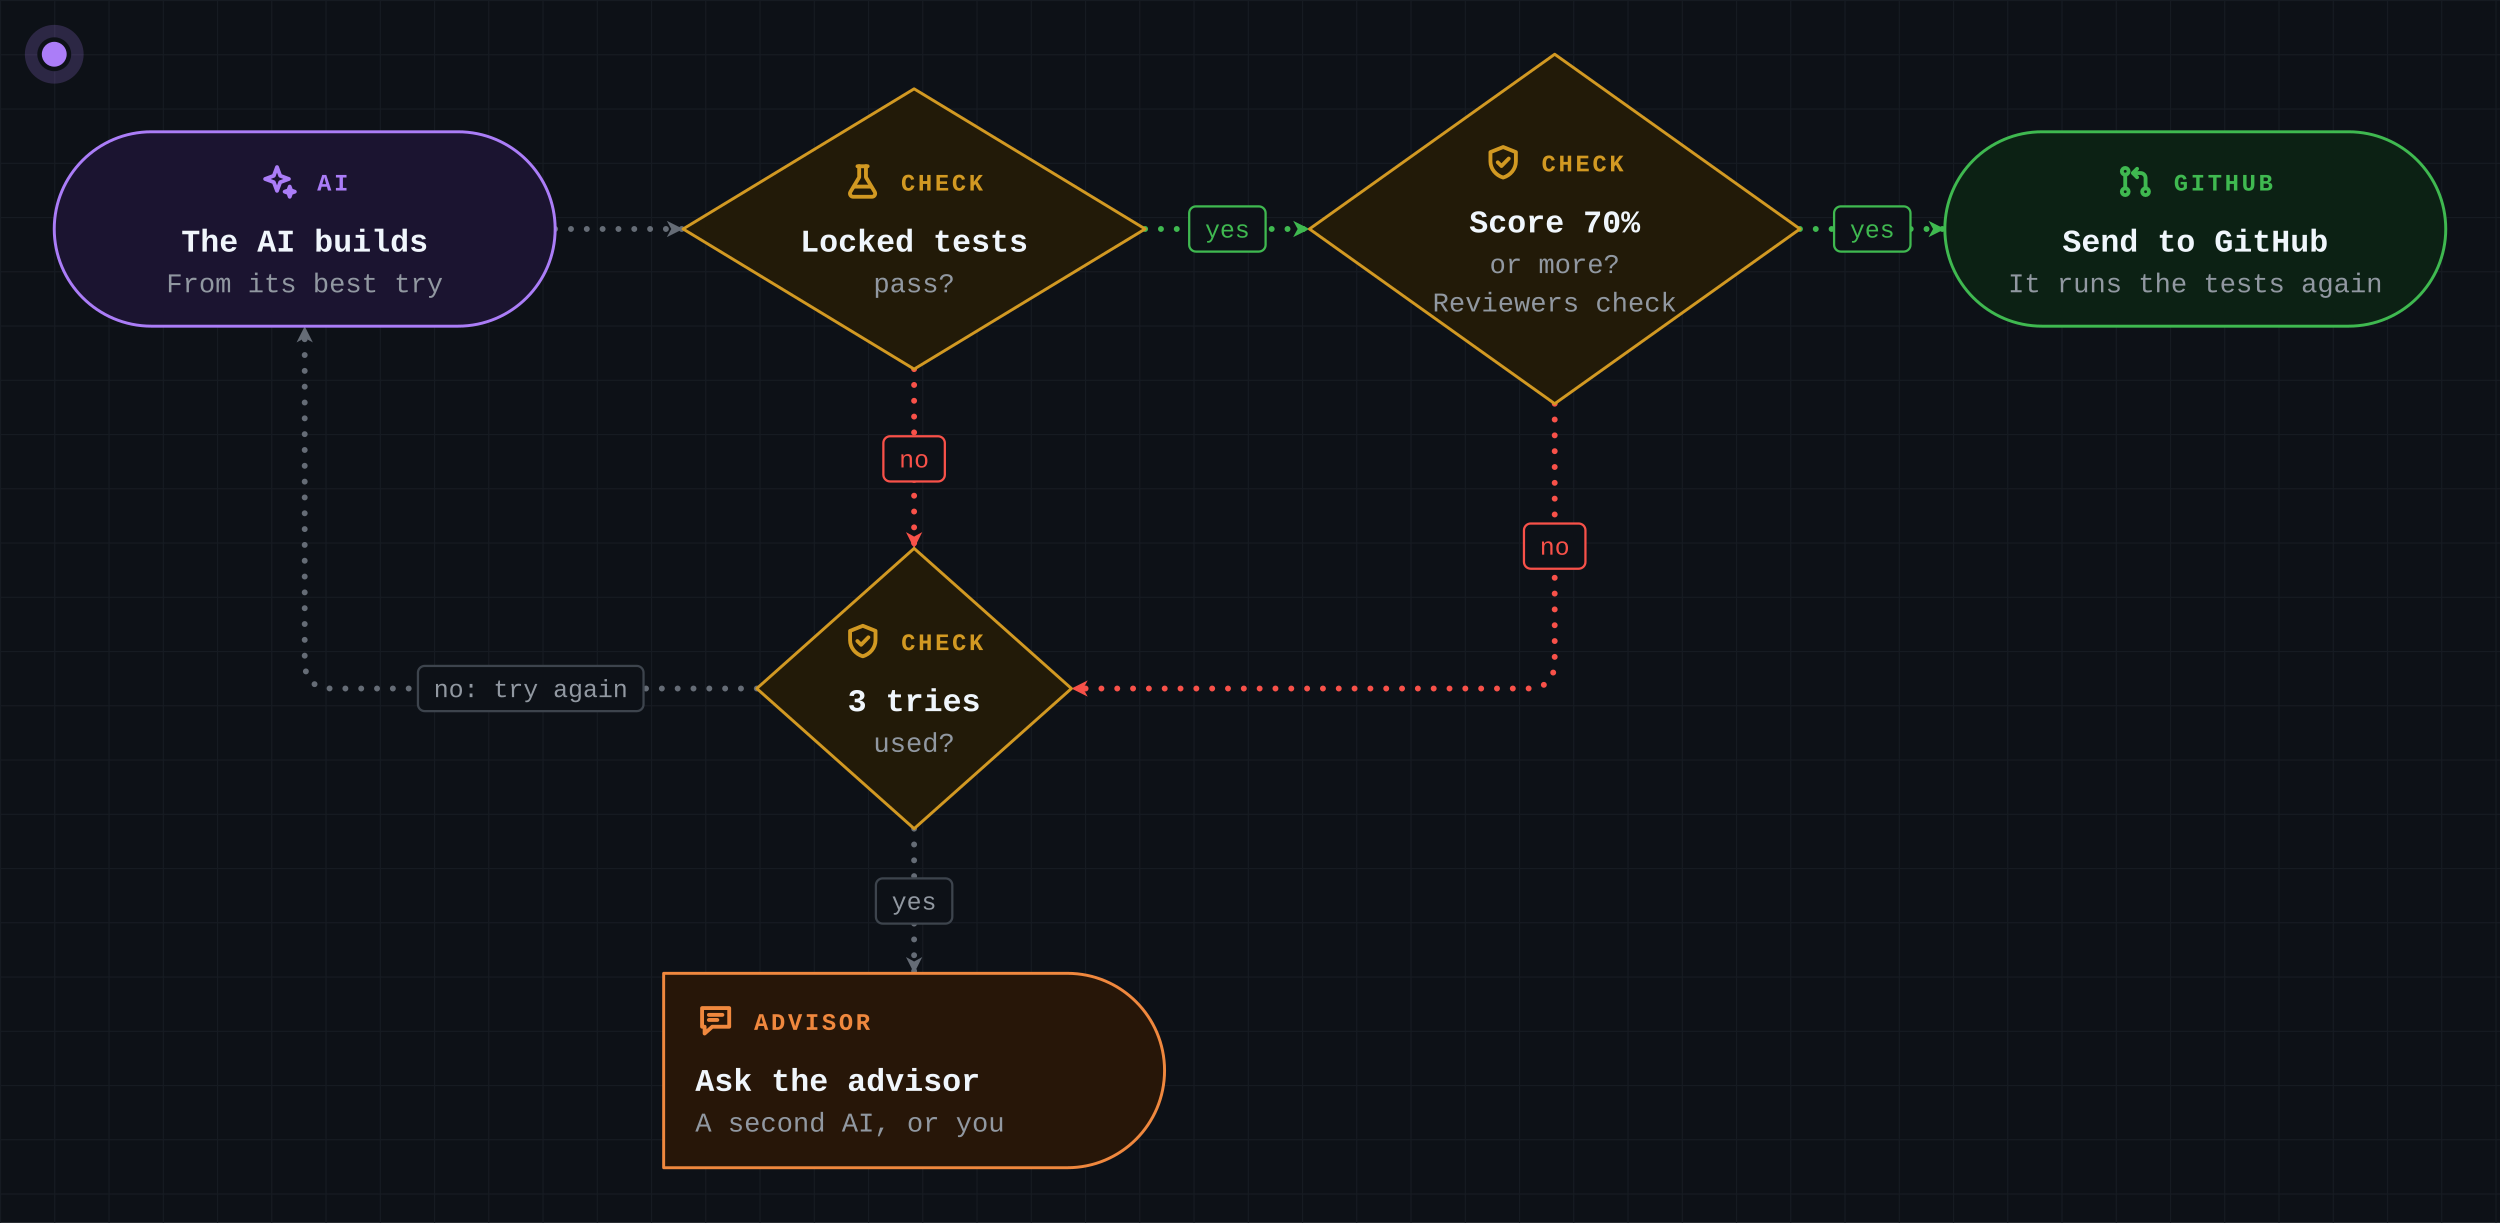
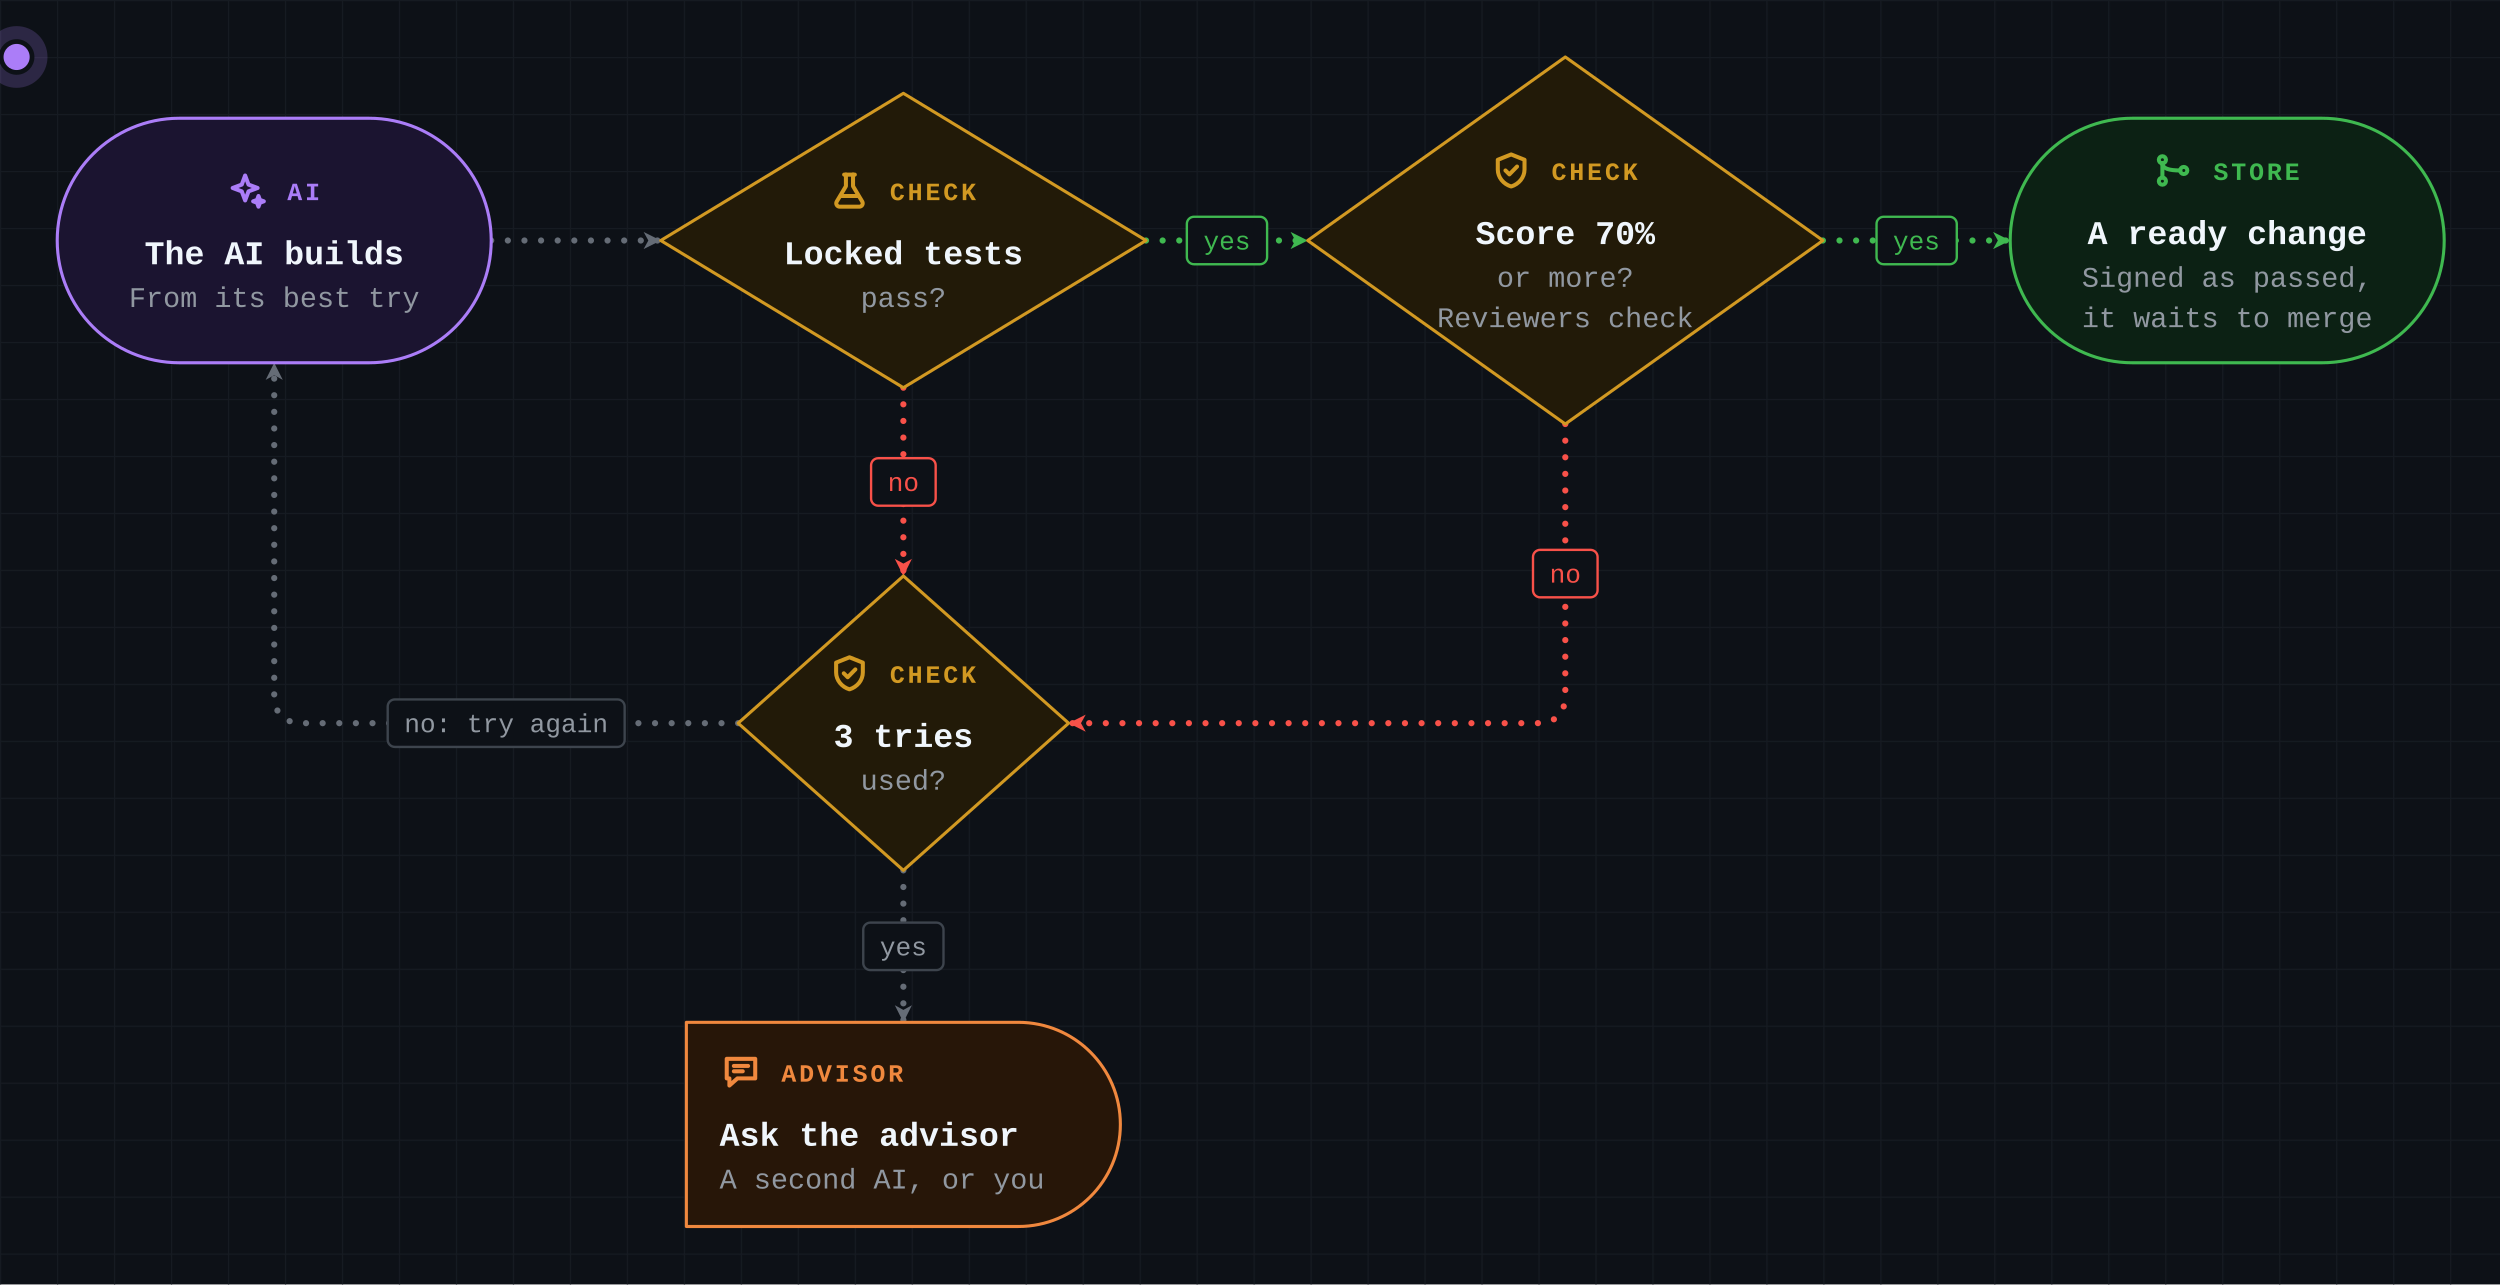
- <svg xmlns="http://www.w3.org/2000/svg" viewBox="-24 -24 1106 541" width="1106" height="541" role="img" aria-labelledby="title desc" font-family="ui-monospace, SFMono-Regular, 'JetBrains Mono', 'Cascadia Mono', Menlo, Consolas, 'Liberation Mono', monospace">
+ <svg xmlns="http://www.w3.org/2000/svg" viewBox="-7 -24 1053 541" width="1053" height="541" role="img" aria-labelledby="title desc" font-family="ui-monospace, SFMono-Regular, 'JetBrains Mono', 'Cascadia Mono', Menlo, Consolas, 'Liberation Mono', monospace">
  <defs>
    <marker id="arrow-plain" viewBox="0 0 10 10" refX="9" refY="5" markerWidth="9" markerHeight="9" markerUnits="userSpaceOnUse" orient="auto-start-reverse">
      <path d="M1,1 L9,5 L1,9 L3.2,5 z" fill="#656c76" />
    </marker>
    <marker id="arrow-fail" viewBox="0 0 10 10" refX="9" refY="5" markerWidth="9" markerHeight="9" markerUnits="userSpaceOnUse" orient="auto-start-reverse">
      <path d="M1,1 L9,5 L1,9 L3.2,5 z" fill="#f85149" />
    </marker>
    <marker id="arrow-pass" viewBox="0 0 10 10" refX="9" refY="5" markerWidth="9" markerHeight="9" markerUnits="userSpaceOnUse" orient="auto-start-reverse">
      <path d="M1,1 L9,5 L1,9 L3.2,5 z" fill="#3fb950" />
    </marker>
-     <pattern id="grid" x="-24" y="-24" width="24" height="24" patternUnits="userSpaceOnUse">
+     <pattern id="grid" x="-7" y="-24" width="24" height="24" patternUnits="userSpaceOnUse">
      <path d="M24 0H0V24" fill="none" stroke="#161b22" stroke-width="1" />
    </pattern>
  </defs>
  <style>.main{stroke-width:2.6;stroke-dasharray:0 7;animation:flow 0.8s linear infinite}.side{stroke-width:1.6;stroke-dasharray:6 5;animation:side 1.6s linear infinite}@keyframes flow{to{stroke-dashoffset:-7}}@keyframes side{to{stroke-dashoffset:-11}}@media (prefers-reduced-motion:reduce){.main,.side{animation:none}.ticket{display:none}}</style>
-   <rect x="-24" y="-24" width="1106" height="541" fill="#0d1117" />
-   <rect x="-24" y="-24" width="1106" height="541" fill="url(#grid)" />
-   <path class="main" d="M221.6,77.3 L278.2,77.3" fill="none" stroke="#656c76" stroke-linecap="round" stroke-linejoin="round" marker-end="url(#arrow-plain)" />
-   <path class="main" d="M482.6,77.3 L555.3,77.3" fill="none" stroke="#3fb950" stroke-linecap="round" stroke-linejoin="round" marker-end="url(#arrow-pass)" />
-   <path class="main" d="M772.3,77.3 L836.4,77.3" fill="none" stroke="#3fb950" stroke-linecap="round" stroke-linejoin="round" marker-end="url(#arrow-pass)" />
-   <path class="main" d="M380.4,139.3 L380.4,218.6" fill="none" stroke="#f85149" stroke-linecap="round" stroke-linejoin="round" marker-end="url(#arrow-fail)" />
-   <path class="main" d="M663.8,154.6 L663.8,268.6 Q663.8,280.6 651.8,280.6 L450.0,280.6" fill="none" stroke="#f85149" stroke-linecap="round" stroke-linejoin="round" marker-end="url(#arrow-fail)" />
-   <path class="main" d="M310.8,280.6 L122.8,280.6 Q110.8,280.6 110.8,268.6 L110.8,120.3" fill="none" stroke="#656c76" stroke-linecap="round" stroke-linejoin="round" marker-end="url(#arrow-plain)" />
-   <path class="main" d="M380.4,342.6 L380.4,406.6" fill="none" stroke="#656c76" stroke-linecap="round" stroke-linejoin="round" marker-end="url(#arrow-plain)" />
-   <rect x="0.0" y="34.3" width="221.6" height="86.0" rx="43.0" fill="#1b1430" stroke="#ab7df8" stroke-width="1.3" stroke-linejoin="round" />
-   <g transform="translate(90.3,47.3) scale(0.75)" fill="none" stroke="#ab7df8" stroke-width="2.27" stroke-linecap="round" stroke-linejoin="round">
+   <rect x="-7" y="-24" width="1053" height="541" fill="#0d1117" />
+   <rect x="-7" y="-24" width="1053" height="541" fill="url(#grid)" />
+   <path class="main" d="M199.9,77.3 L271.3,77.3" fill="none" stroke="#656c76" stroke-linecap="round" stroke-linejoin="round" marker-end="url(#arrow-plain)" />
+   <path class="main" d="M475.7,77.3 L543.8,77.3" fill="none" stroke="#3fb950" stroke-linecap="round" stroke-linejoin="round" marker-end="url(#arrow-pass)" />
+   <path class="main" d="M760.8,77.3 L839.7,77.3" fill="none" stroke="#3fb950" stroke-linecap="round" stroke-linejoin="round" marker-end="url(#arrow-pass)" />
+   <path class="main" d="M373.5,139.3 L373.5,218.6" fill="none" stroke="#f85149" stroke-linecap="round" stroke-linejoin="round" marker-end="url(#arrow-fail)" />
+   <path class="main" d="M652.3,154.6 L652.3,268.6 Q652.3,280.6 640.3,280.6 L443.1,280.6" fill="none" stroke="#f85149" stroke-linecap="round" stroke-linejoin="round" marker-end="url(#arrow-fail)" />
+   <path class="main" d="M303.9,280.6 L120.5,280.6 Q108.5,280.6 108.5,268.6 L108.5,128.8" fill="none" stroke="#656c76" stroke-linecap="round" stroke-linejoin="round" marker-end="url(#arrow-plain)" />
+   <path class="main" d="M373.5,342.6 L373.5,406.6" fill="none" stroke="#656c76" stroke-linecap="round" stroke-linejoin="round" marker-end="url(#arrow-plain)" />
+   <rect x="17.1" y="25.8" width="182.8" height="103.0" rx="51.5" fill="#1b1430" stroke="#ab7df8" stroke-width="1.3" stroke-linejoin="round" />
+   <g transform="translate(88.0,47.3) scale(0.75)" fill="none" stroke="#ab7df8" stroke-width="2.27" stroke-linecap="round" stroke-linejoin="round">
    <path d="M11 3.5l1.9 5.1L18 10.5l-5.1 1.9L11 17.5l-1.9-5.1L4 10.5l5.1-1.9z" />
    <path d="M18.5 15l.8 2.2l2.2.8l-2.2.8l-.8 2.2l-.8-2.2l-2.2-.8l2.2-.8z" />
  </g>
-   <text x="116.3" y="60.3" font-size="10.5" font-weight="700" letter-spacing="1.2" fill="#ab7df8">AI</text>
-   <text x="110.8" y="87.3" text-anchor="middle" font-size="14" font-weight="700" fill="#f0f6fc">The AI builds</text>
-   <text x="110.8" y="105.3" text-anchor="middle" font-size="12" fill="#9198a1">From its best try</text>
-   <polygon points="380.4,15.3 482.6,77.3 380.4,139.3 278.2,77.3" fill="#221a08" stroke="#d29922" stroke-width="1.3" stroke-linejoin="round" />
-   <g transform="translate(348.6,47.3) scale(0.75)" fill="none" stroke="#d29922" stroke-width="2.27" stroke-linecap="round" stroke-linejoin="round">
+   <text x="114.0" y="60.3" font-size="10.5" font-weight="700" letter-spacing="1.2" fill="#ab7df8">AI</text>
+   <text x="108.5" y="87.3" text-anchor="middle" font-size="14" font-weight="700" fill="#f0f6fc">The AI builds</text>
+   <text x="108.5" y="105.3" text-anchor="middle" font-size="12" fill="#9198a1">From its best try</text>
+   <polygon points="373.5,15.3 475.7,77.3 373.5,139.3 271.3,77.3" fill="#221a08" stroke="#d29922" stroke-width="1.3" stroke-linejoin="round" />
+   <g transform="translate(341.8,47.3) scale(0.75)" fill="none" stroke="#d29922" stroke-width="2.27" stroke-linecap="round" stroke-linejoin="round">
    <path d="M9 3h6" />
    <path d="M10 3v6.5l-5.2 8.7A1.9 1.9 0 0 0 6.4 21h11.2a1.9 1.9 0 0 0 1.6-2.8L14 9.5V3" />
    <path d="M7.4 15h9.2" />
  </g>
-   <text x="374.6" y="60.3" font-size="10.5" font-weight="700" letter-spacing="1.2" fill="#d29922">CHECK</text>
-   <text x="380.4" y="87.3" text-anchor="middle" font-size="14" font-weight="700" fill="#f0f6fc">Locked tests</text>
-   <text x="380.4" y="105.3" text-anchor="middle" font-size="12" fill="#9198a1">pass?</text>
-   <polygon points="663.8,0.0 772.3,77.3 663.8,154.6 555.3,77.3" fill="#221a08" stroke="#d29922" stroke-width="1.3" stroke-linejoin="round" />
-   <g transform="translate(632.0,38.8) scale(0.75)" fill="none" stroke="#d29922" stroke-width="2.27" stroke-linecap="round" stroke-linejoin="round">
+   <text x="367.8" y="60.3" font-size="10.5" font-weight="700" letter-spacing="1.2" fill="#d29922">CHECK</text>
+   <text x="373.5" y="87.3" text-anchor="middle" font-size="14" font-weight="700" fill="#f0f6fc">Locked tests</text>
+   <text x="373.5" y="105.3" text-anchor="middle" font-size="12" fill="#9198a1">pass?</text>
+   <polygon points="652.3,0.0 760.8,77.3 652.3,154.6 543.8,77.3" fill="#221a08" stroke="#d29922" stroke-width="1.3" stroke-linejoin="round" />
+   <g transform="translate(620.5,38.8) scale(0.75)" fill="none" stroke="#d29922" stroke-width="2.27" stroke-linecap="round" stroke-linejoin="round">
    <path d="M12 3l7.5 3v5.5c0 4.4-3.2 8.2-7.5 9.5c-4.3-1.3-7.5-5.1-7.5-9.5V6z" />
    <path d="M8.8 12l2.2 2.2l4.3-4.4" />
  </g>
-   <text x="658.0" y="51.8" font-size="10.5" font-weight="700" letter-spacing="1.2" fill="#d29922">CHECK</text>
-   <text x="663.8" y="78.8" text-anchor="middle" font-size="14" font-weight="700" fill="#f0f6fc">Score 70%</text>
-   <text x="663.8" y="96.8" text-anchor="middle" font-size="12" fill="#9198a1">or more?</text>
-   <text x="663.8" y="113.8" text-anchor="middle" font-size="12" fill="#9198a1">Reviewers check</text>
-   <rect x="836.4" y="34.3" width="221.6" height="86.0" rx="43.0" fill="#0c2114" stroke="#3fb950" stroke-width="1.3" stroke-linejoin="round" />
-   <g transform="translate(911.7,47.3) scale(0.75)" fill="none" stroke="#3fb950" stroke-width="2.27" stroke-linecap="round" stroke-linejoin="round">
+   <text x="646.5" y="51.8" font-size="10.5" font-weight="700" letter-spacing="1.2" fill="#d29922">CHECK</text>
+   <text x="652.3" y="78.8" text-anchor="middle" font-size="14" font-weight="700" fill="#f0f6fc">Score 70%</text>
+   <text x="652.3" y="96.8" text-anchor="middle" font-size="12" fill="#9198a1">or more?</text>
+   <text x="652.3" y="113.8" text-anchor="middle" font-size="12" fill="#9198a1">Reviewers check</text>
+   <rect x="839.7" y="25.8" width="182.8" height="103.0" rx="51.5" fill="#0c2114" stroke="#3fb950" stroke-width="1.3" stroke-linejoin="round" />
+   <g transform="translate(899.3,38.8) scale(0.75)" fill="none" stroke="#3fb950" stroke-width="2.27" stroke-linecap="round" stroke-linejoin="round">
    <path d="M6 4a2 2 0 1 0 0 4a2 2 0 1 0 0-4z" />
    <path d="M6 16a2 2 0 1 0 0 4a2 2 0 1 0 0-4z" />
-     <path d="M18 16a2 2 0 1 0 0 4a2 2 0 1 0 0-4z" />
+     <path d="M18 10a2 2 0 1 0 0 4a2 2 0 1 0 0-4z" />
    <path d="M6 8v8" />
-     <path d="M18 16v-6a3 3 0 0 0-3-3h-4" />
-     <path d="M13 4.5L10.5 7L13 9.5" />
+     <path d="M6 8c0 3 4 4 10 4" />
  </g>
-   <text x="937.7" y="60.3" font-size="10.5" font-weight="700" letter-spacing="1.2" fill="#3fb950">GITHUB</text>
-   <text x="947.2" y="87.3" text-anchor="middle" font-size="14" font-weight="700" fill="#f0f6fc">Send to GitHub</text>
-   <text x="947.2" y="105.3" text-anchor="middle" font-size="12" fill="#9198a1">It runs the tests again</text>
-   <polygon points="380.4,218.6 450.0,280.6 380.4,342.6 310.8,280.6" fill="#221a08" stroke="#d29922" stroke-width="1.3" stroke-linejoin="round" />
-   <g transform="translate(348.7,250.6) scale(0.75)" fill="none" stroke="#d29922" stroke-width="2.27" stroke-linecap="round" stroke-linejoin="round">
+   <text x="925.3" y="51.8" font-size="10.5" font-weight="700" letter-spacing="1.2" fill="#3fb950">STORE</text>
+   <text x="931.1" y="78.8" text-anchor="middle" font-size="14" font-weight="700" fill="#f0f6fc">A ready change</text>
+   <text x="931.1" y="96.8" text-anchor="middle" font-size="12" fill="#9198a1">Signed as passed,</text>
+   <text x="931.1" y="113.8" text-anchor="middle" font-size="12" fill="#9198a1">it waits to merge</text>
+   <polygon points="373.5,218.6 443.1,280.6 373.5,342.6 303.9,280.6" fill="#221a08" stroke="#d29922" stroke-width="1.3" stroke-linejoin="round" />
+   <g transform="translate(341.8,250.6) scale(0.75)" fill="none" stroke="#d29922" stroke-width="2.27" stroke-linecap="round" stroke-linejoin="round">
    <path d="M12 3l7.5 3v5.5c0 4.4-3.2 8.2-7.5 9.5c-4.3-1.3-7.5-5.1-7.5-9.5V6z" />
    <path d="M8.8 12l2.2 2.2l4.3-4.4" />
  </g>
-   <text x="374.7" y="263.6" font-size="10.5" font-weight="700" letter-spacing="1.2" fill="#d29922">CHECK</text>
-   <text x="380.4" y="290.6" text-anchor="middle" font-size="14" font-weight="700" fill="#f0f6fc">3 tries</text>
-   <text x="380.4" y="308.6" text-anchor="middle" font-size="12" fill="#9198a1">used?</text>
-   <path d="M269.6,406.6 H448.2 A43.0,43.0 0 0 1 448.2,492.6 H269.6 Z" fill="#271608" stroke="#f0883e" stroke-width="1.3" stroke-linejoin="round" />
-   <g transform="translate(283.6,418.6) scale(0.75)" fill="none" stroke="#f0883e" stroke-width="2.27" stroke-linecap="round" stroke-linejoin="round">
+   <text x="367.8" y="263.6" font-size="10.5" font-weight="700" letter-spacing="1.2" fill="#d29922">CHECK</text>
+   <text x="373.5" y="290.6" text-anchor="middle" font-size="14" font-weight="700" fill="#f0f6fc">3 tries</text>
+   <text x="373.5" y="308.6" text-anchor="middle" font-size="12" fill="#9198a1">used?</text>
+   <path d="M282.1,406.6 H421.9 A43.0,43.0 0 0 1 421.9,492.6 H282.1 Z" fill="#271608" stroke="#f0883e" stroke-width="1.3" stroke-linejoin="round" />
+   <g transform="translate(296.1,418.6) scale(0.75)" fill="none" stroke="#f0883e" stroke-width="2.27" stroke-linecap="round" stroke-linejoin="round">
    <path d="M4 4.5h16v11H10l-4.5 4v-4H4z" />
    <path d="M8 8.5h8M8 11.5h5" />
  </g>
-   <text x="309.6" y="431.6" font-size="10.5" font-weight="700" letter-spacing="1.2" fill="#f0883e">ADVISOR</text>
-   <text x="283.6" y="458.6" font-size="14" font-weight="700" fill="#f0f6fc">Ask the advisor</text>
-   <text x="283.6" y="476.6" font-size="12" fill="#9198a1">A second AI, or you</text>
-   <rect x="502.1" y="67.3" width="33.8" height="20" rx="3" fill="#0d1117" stroke="#3fb950" stroke-width="1" />
-   <text x="519.0" y="81.1" text-anchor="middle" font-size="11" fill="#3fb950">yes</text>
-   <rect x="787.4" y="67.3" width="33.8" height="20" rx="3" fill="#0d1117" stroke="#3fb950" stroke-width="1" />
-   <text x="804.3" y="81.1" text-anchor="middle" font-size="11" fill="#3fb950">yes</text>
-   <rect x="366.8" y="169.0" width="27.2" height="20" rx="3" fill="#0d1117" stroke="#f85149" stroke-width="1" />
-   <text x="380.4" y="182.8" text-anchor="middle" font-size="11" fill="#f85149">no</text>
-   <rect x="650.2" y="207.6" width="27.2" height="20" rx="3" fill="#0d1117" stroke="#f85149" stroke-width="1" />
-   <text x="663.8" y="221.4" text-anchor="middle" font-size="11" fill="#f85149">no</text>
-   <rect x="160.9" y="270.6" width="99.8" height="20" rx="3" fill="#0d1117" stroke="#3d444d" stroke-width="1" />
-   <text x="210.8" y="284.4" text-anchor="middle" font-size="11" fill="#9198a1">no: try again</text>
-   <rect x="363.5" y="364.6" width="33.8" height="20" rx="3" fill="#0d1117" stroke="#3d444d" stroke-width="1" />
-   <text x="380.4" y="378.4" text-anchor="middle" font-size="11" fill="#9198a1">yes</text>
+   <text x="322.1" y="431.6" font-size="10.5" font-weight="700" letter-spacing="1.2" fill="#f0883e">ADVISOR</text>
+   <text x="296.1" y="458.6" font-size="14" font-weight="700" fill="#f0f6fc">Ask the advisor</text>
+   <text x="296.1" y="476.6" font-size="12" fill="#9198a1">A second AI, or you</text>
+   <rect x="492.9" y="67.3" width="33.8" height="20" rx="3" fill="#0d1117" stroke="#3fb950" stroke-width="1" />
+   <text x="509.8" y="81.1" text-anchor="middle" font-size="11" fill="#3fb950">yes</text>
+   <rect x="783.4" y="67.3" width="33.8" height="20" rx="3" fill="#0d1117" stroke="#3fb950" stroke-width="1" />
+   <text x="800.2" y="81.1" text-anchor="middle" font-size="11" fill="#3fb950">yes</text>
+   <rect x="359.9" y="169.0" width="27.2" height="20" rx="3" fill="#0d1117" stroke="#f85149" stroke-width="1" />
+   <text x="373.5" y="182.8" text-anchor="middle" font-size="11" fill="#f85149">no</text>
+   <rect x="638.7" y="207.6" width="27.2" height="20" rx="3" fill="#0d1117" stroke="#f85149" stroke-width="1" />
+   <text x="652.3" y="221.4" text-anchor="middle" font-size="11" fill="#f85149">no</text>
+   <rect x="156.3" y="270.6" width="99.8" height="20" rx="3" fill="#0d1117" stroke="#3d444d" stroke-width="1" />
+   <text x="206.2" y="284.4" text-anchor="middle" font-size="11" fill="#9198a1">no: try again</text>
+   <rect x="356.6" y="364.6" width="33.8" height="20" rx="3" fill="#0d1117" stroke="#3d444d" stroke-width="1" />
+   <text x="373.5" y="378.4" text-anchor="middle" font-size="11" fill="#9198a1">yes</text>
  <g class="ticket">
    <circle r="13" fill="#ab7df8" opacity="0.2">
-       <animate attributeName="fill" values="#ab7df8;#3fb950;#3fb950" keyTimes="0;0.26;0.441" calcMode="discrete" dur="3.61s" repeatCount="indefinite" />
+       <animate attributeName="fill" values="#ab7df8;#3fb950;#3fb950" keyTimes="0;0.269;0.44" calcMode="discrete" dur="3.71s" repeatCount="indefinite" />
    </circle>
    <circle r="6.5" fill="#ab7df8" stroke="#0d1117" stroke-width="2">
-       <animate attributeName="fill" values="#ab7df8;#3fb950;#3fb950" keyTimes="0;0.26;0.441" calcMode="discrete" dur="3.61s" repeatCount="indefinite" />
+       <animate attributeName="fill" values="#ab7df8;#3fb950;#3fb950" keyTimes="0;0.269;0.44" calcMode="discrete" dur="3.71s" repeatCount="indefinite" />
    </circle>
-     <animateMotion path="M221.6,77.3 L278.2,77.3 L482.6,77.3 L555.3,77.3 L772.3,77.3 L836.4,77.3" keyPoints="0;0;0.092;0.092;0.424;0.543;0.543;0.896;1;1;1" keyTimes="0;0.097;0.163;0.26;0.26;0.344;0.441;0.441;0.515;0.612;1" calcMode="linear" dur="3.61s" repeatCount="indefinite" />
+     <animateMotion path="M199.9,77.3 L271.3,77.3 L475.7,77.3 L543.8,77.3 L760.8,77.3 L839.7,77.3" keyPoints="0;0;0.112;0.112;0.431;0.537;0.537;0.877;1;1;1" keyTimes="0;0.094;0.174;0.269;0.269;0.345;0.44;0.44;0.528;0.623;1" calcMode="linear" dur="3.71s" repeatCount="indefinite" />
  </g>
</svg>
